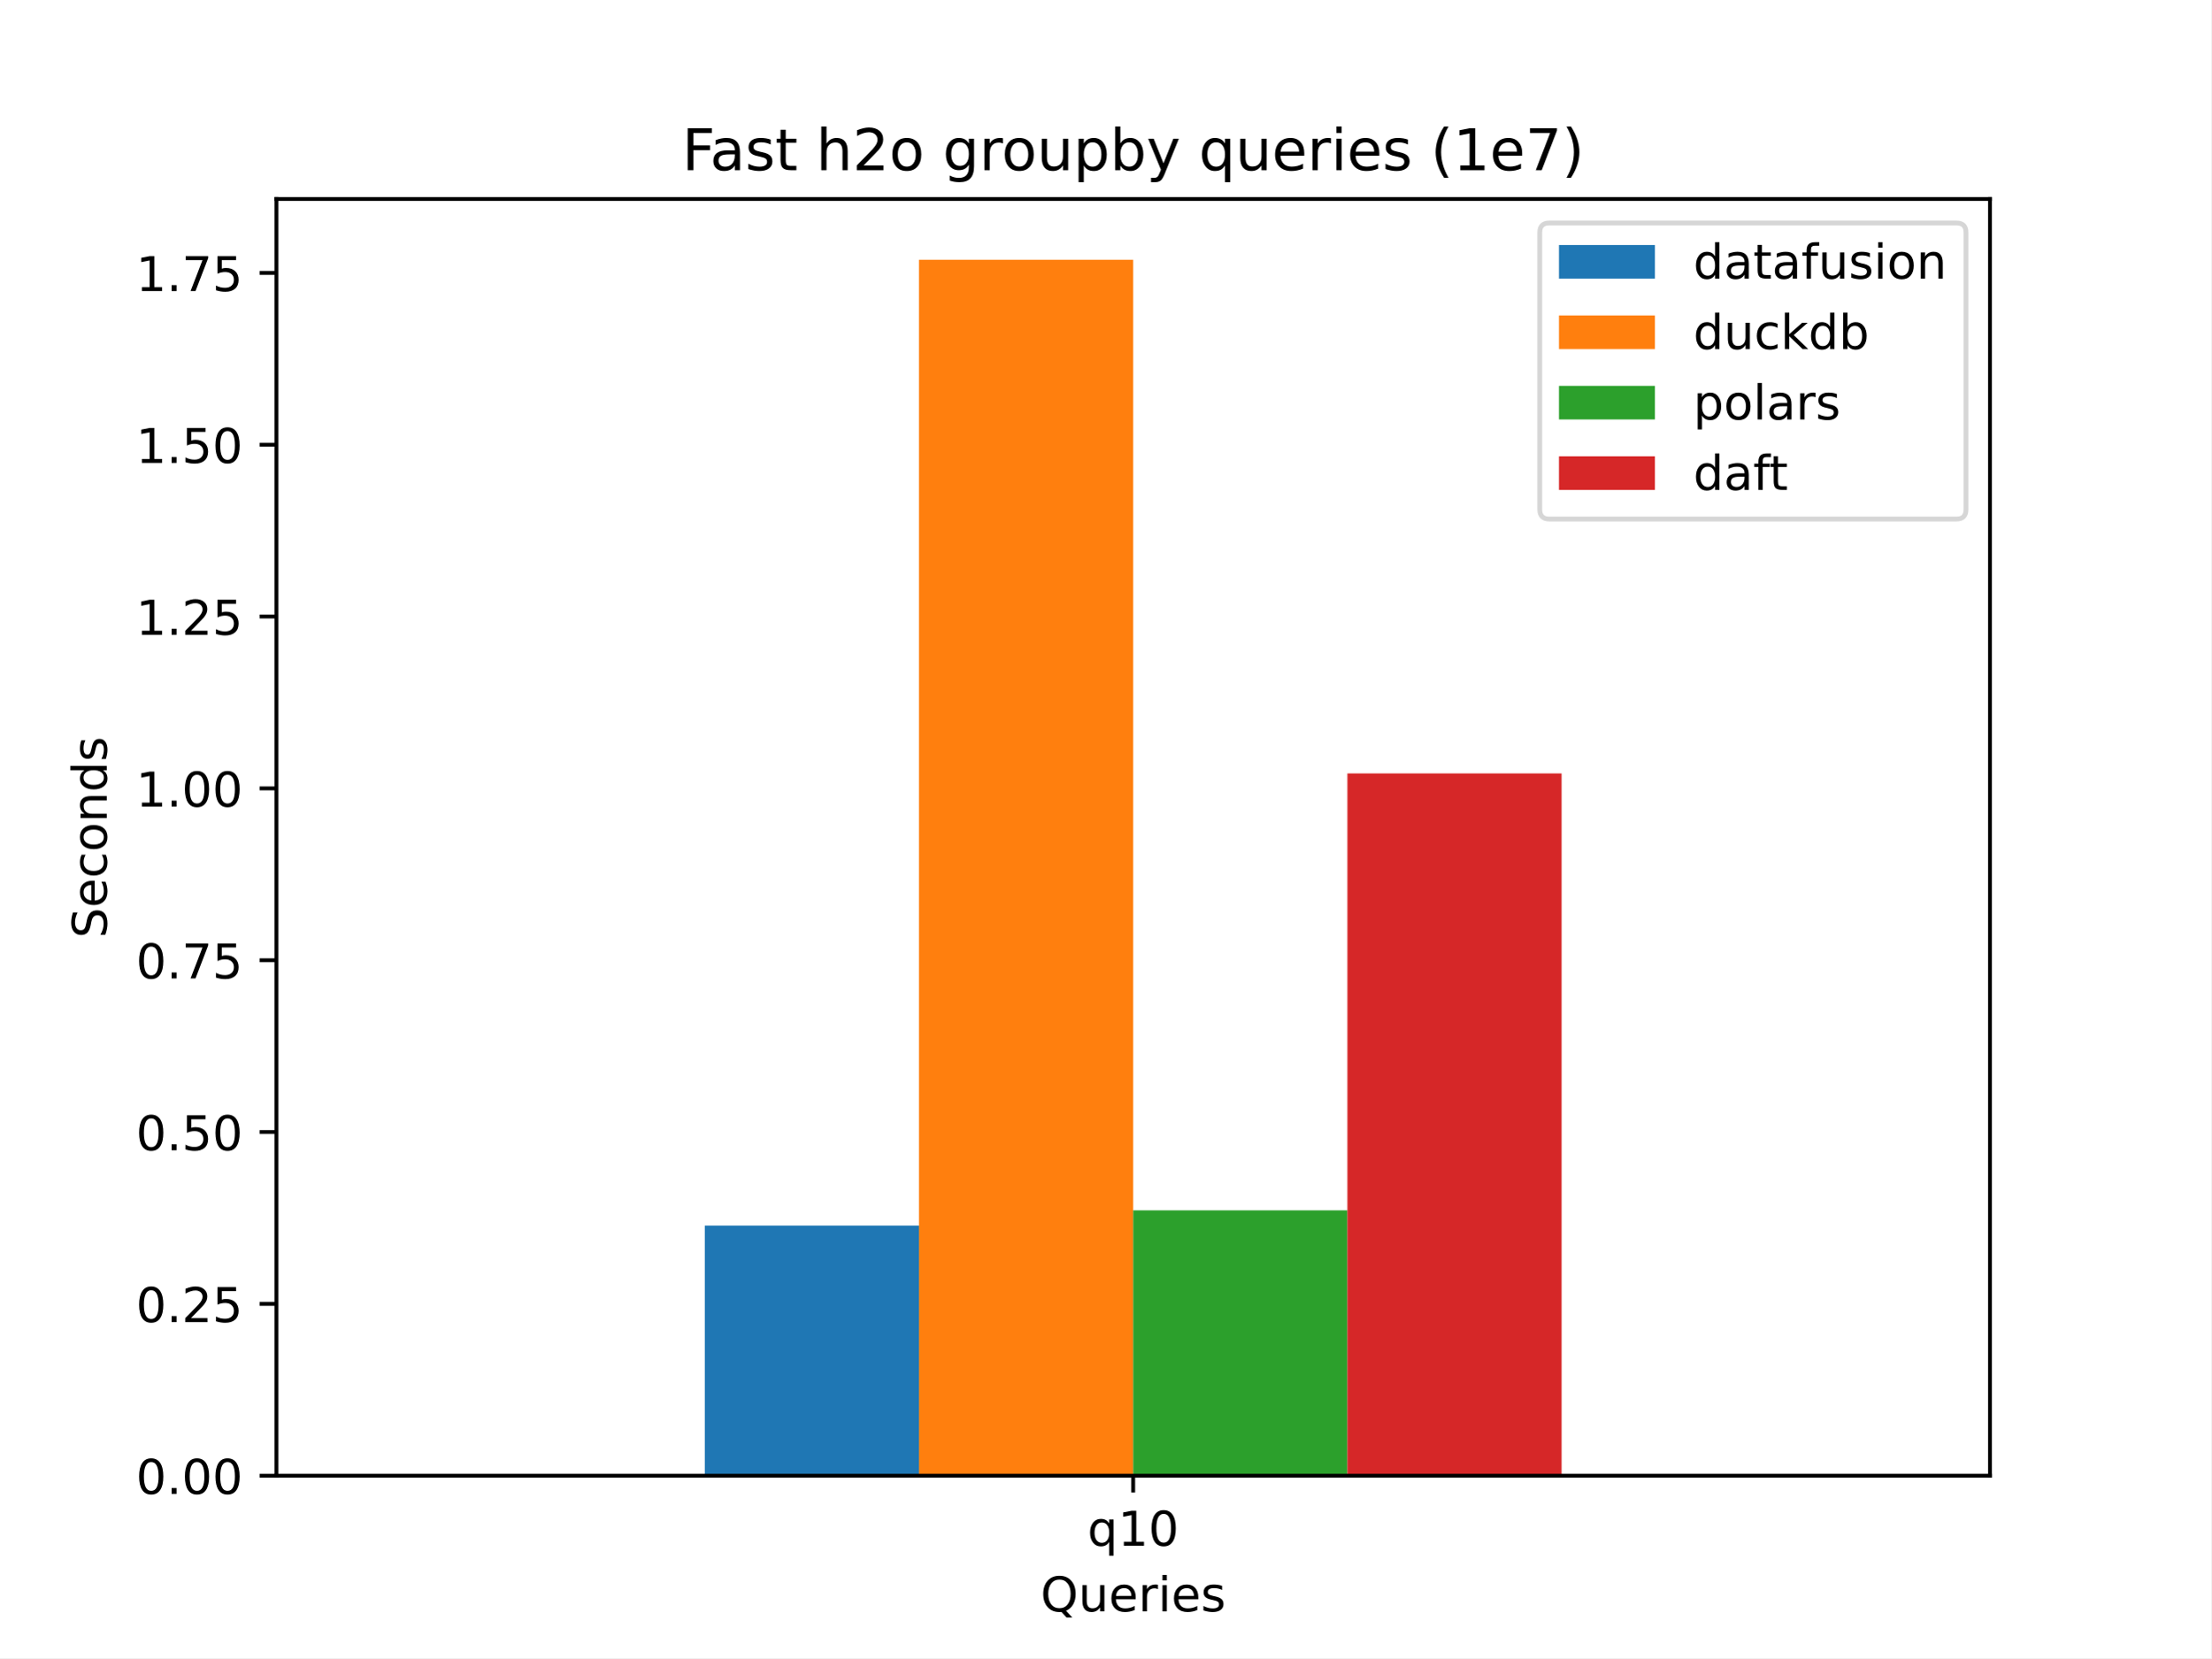
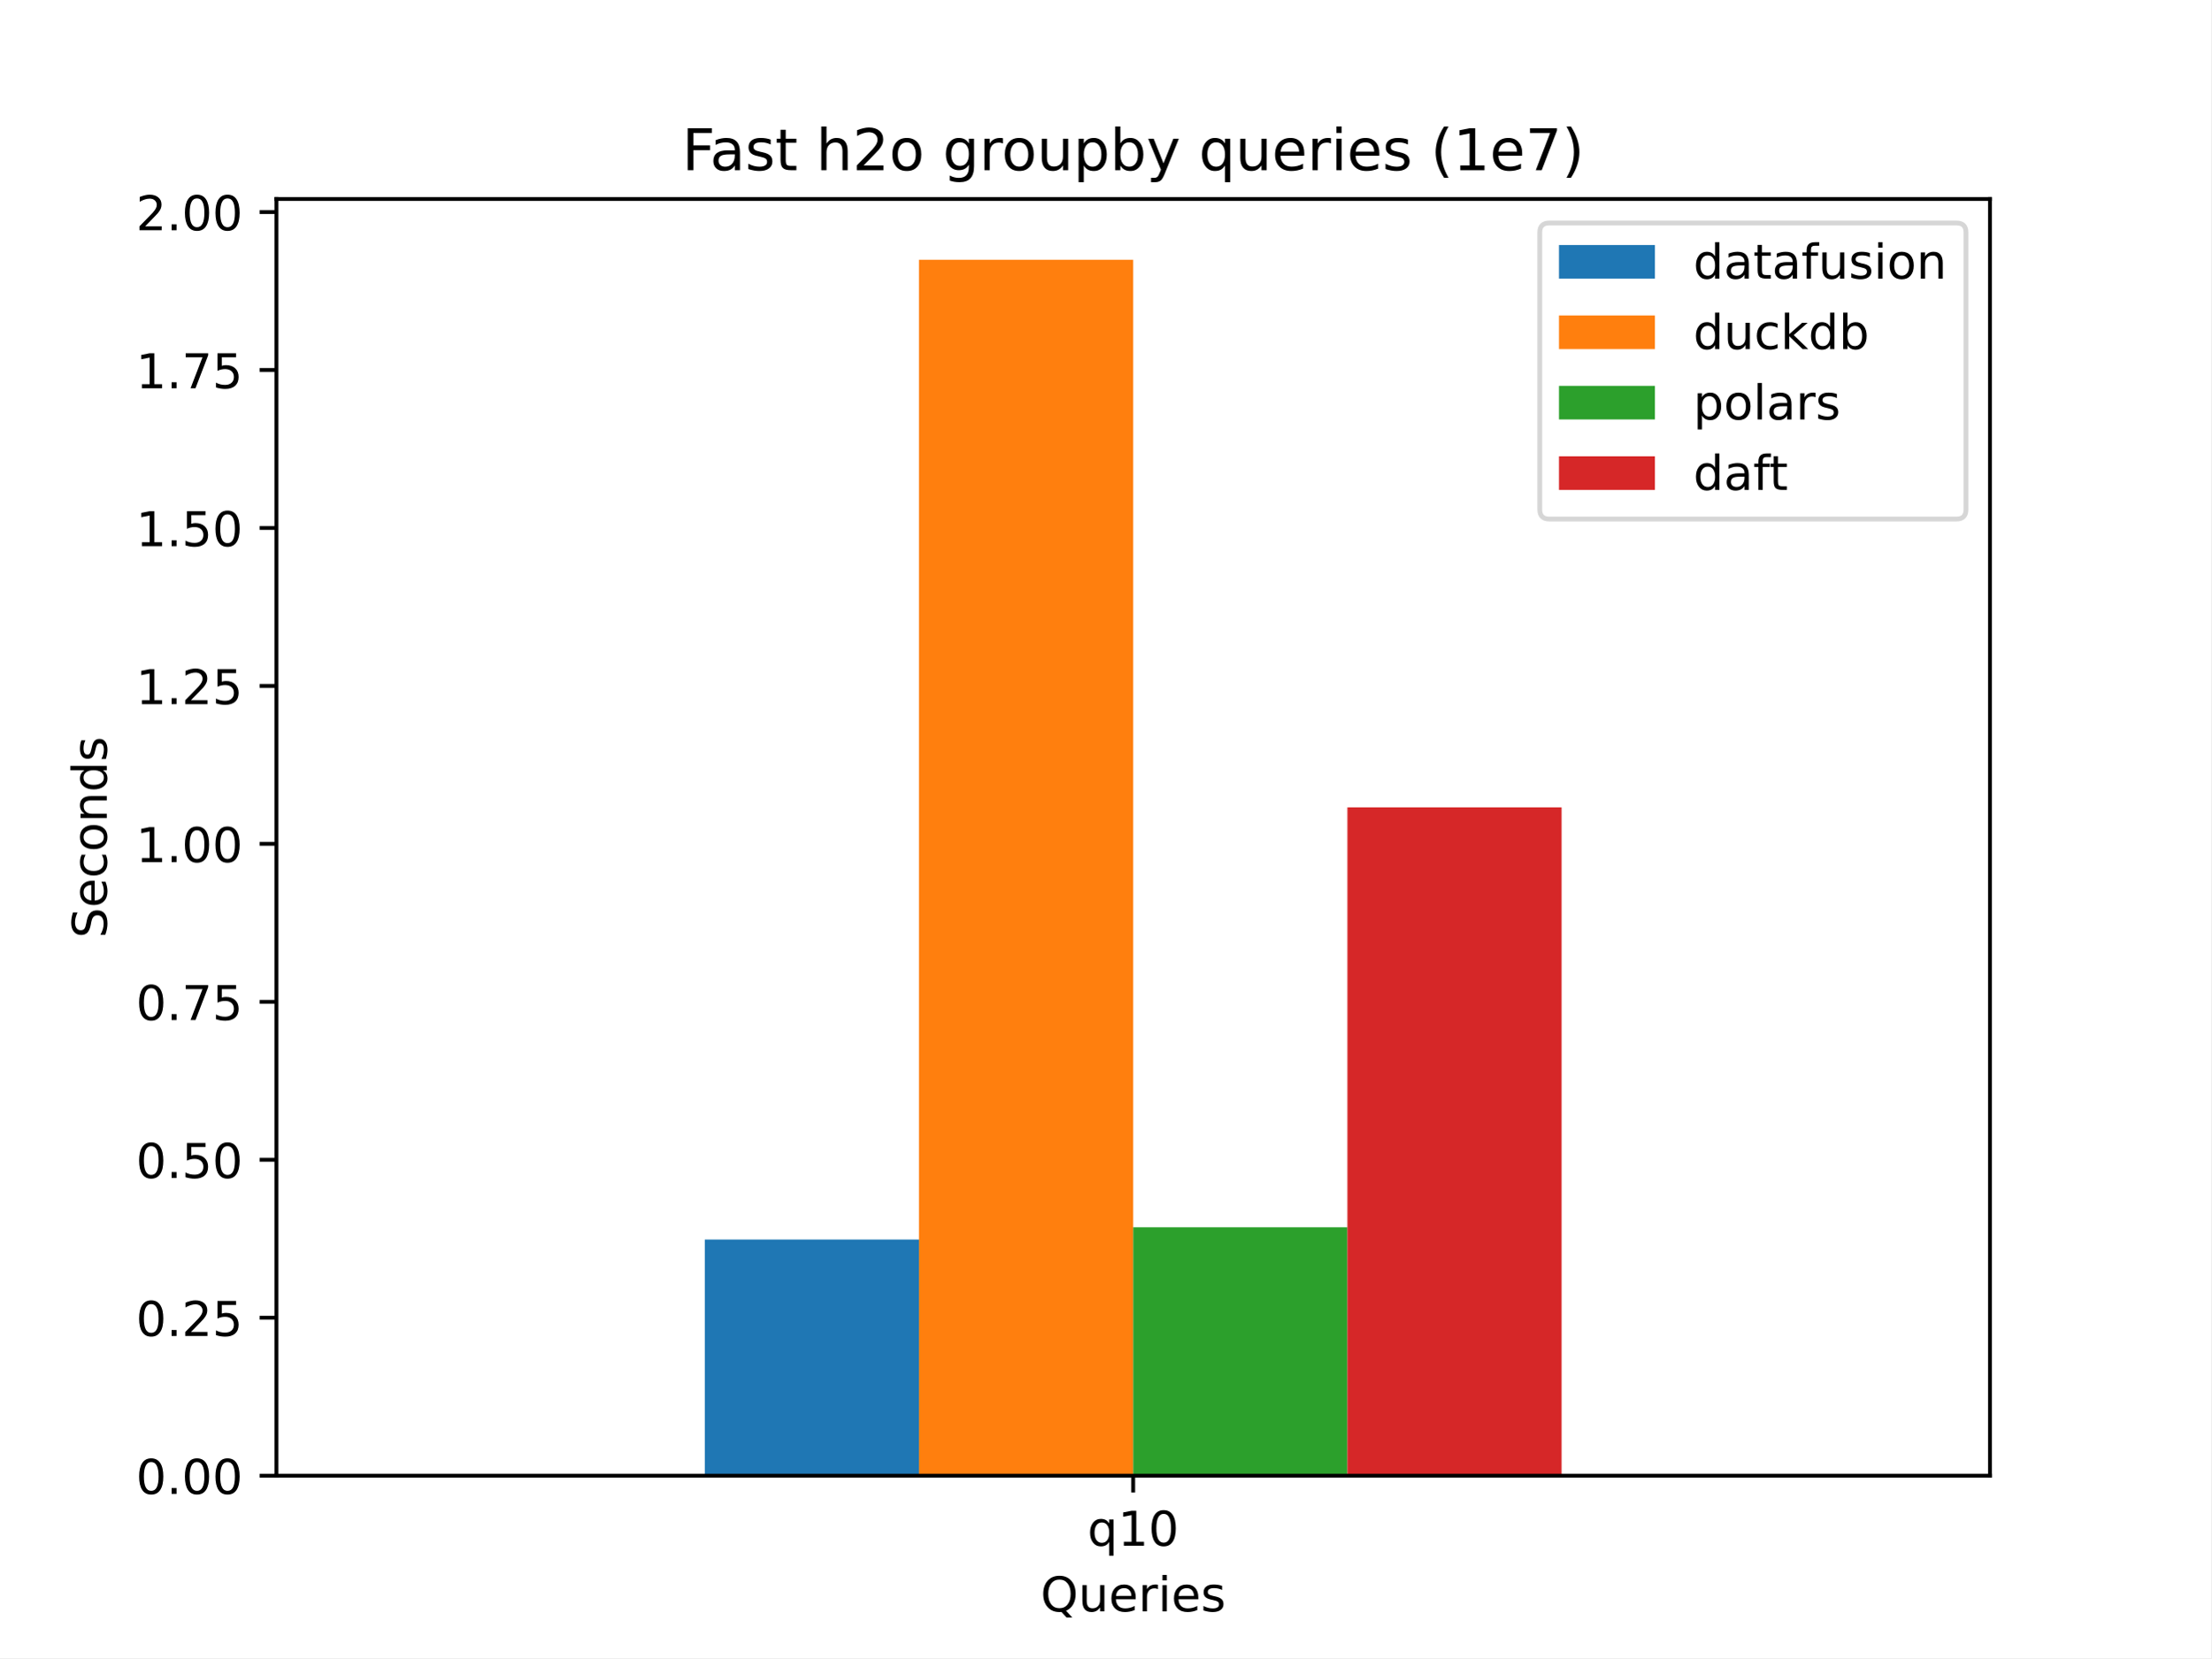
<svg xmlns="http://www.w3.org/2000/svg" xmlns:xlink="http://www.w3.org/1999/xlink" width="460.8pt" height="345.6pt" viewBox="0 0 460.8 345.6" version="1.1">
  <defs>
    <style type="text/css">*{stroke-linejoin: round; stroke-linecap: butt}</style>
  </defs>
  <g id="figure_1">
    <g id="patch_1">
      <path d="M 0 345.6  L 460.8 345.6  L 460.8 0  L 0 0  z " style="fill: #ffffff" />
    </g>
    <g id="axes_1">
      <g id="patch_2">
        <path d="M 57.6 307.584  L 414.72 307.584  L 414.72 41.472  L 57.6 41.472  z " style="fill: #ffffff" />
      </g>
      <g id="patch_3">
-         <path d="M 146.88 307.584  L 191.52 307.584  L 191.52 255.466  L 146.88 255.466  z " clip-path="url(#p7d610d15a2)" style="fill: #1f77b4" />
+         <path d="M 146.88 307.584  L 191.52 307.584  L 191.52 258.359  L 146.88 258.359  z " clip-path="url(#p3b677a9d26)" style="fill: #1f77b4" />
      </g>
      <g id="patch_4">
-         <path d="M 191.52 307.584  L 236.16 307.584  L 236.16 54.144  L 191.52 54.144  z " clip-path="url(#p7d610d15a2)" style="fill: #ff7f0e" />
+         <path d="M 191.52 307.584  L 236.16 307.584  L 236.16 54.144  L 191.52 54.144  z " clip-path="url(#p3b677a9d26)" style="fill: #ff7f0e" />
      </g>
      <g id="patch_5">
-         <path d="M 236.16 307.584  L 280.8 307.584  L 280.8 252.277  L 236.16 252.277  z " clip-path="url(#p7d610d15a2)" style="fill: #2ca02c" />
+         <path d="M 236.16 307.584  L 280.8 307.584  L 280.8 255.803  L 236.16 255.803  z " clip-path="url(#p3b677a9d26)" style="fill: #2ca02c" />
      </g>
      <g id="patch_6">
-         <path d="M 280.8 307.584  L 325.44 307.584  L 325.44 161.212  L 280.8 161.212  z " clip-path="url(#p7d610d15a2)" style="fill: #d62728" />
+         <path d="M 280.8 307.584  L 325.44 307.584  L 325.44 168.29  L 280.8 168.29  z " clip-path="url(#p3b677a9d26)" style="fill: #d62728" />
      </g>
      <g id="matplotlib.axis_1">
        <g id="xtick_1">
          <g id="line2d_1">
            <defs>
-               <path id="m6c29d4536f" d="M 0 0  L 0 3.5  " style="stroke: #000000; stroke-width: 0.8" />
-             </defs>
-             <g>
-               <use xlink:href="#m6c29d4536f" x="236.16" y="307.584" style="stroke: #000000; stroke-width: 0.8" />
+               <path id="m1a47e25a4e" d="M 0 0  L 0 3.5  " style="stroke: #000000; stroke-width: 0.8" />
+             </defs>
+             <g>
+               <use xlink:href="#m1a47e25a4e" x="236.16" y="307.584" style="stroke: #000000; stroke-width: 0.8" />
            </g>
          </g>
          <g id="text_1">
            <g transform="translate(226.6233 322.1824) scale(0.1 -0.1)">
              <defs>
                <path id="DejaVuSans-71" d="M 947 1747  Q 947 1113 1208 752  Q 1469 391 1925 391  Q 2381 391 2643 752  Q 2906 1113 2906 1747  Q 2906 2381 2643 2742  Q 2381 3103 1925 3103  Q 1469 3103 1208 2742  Q 947 2381 947 1747  z M 2906 525  Q 2725 213 2448 61  Q 2172 -91 1784 -91  Q 1150 -91 751 415  Q 353 922 353 1747  Q 353 2572 751 3078  Q 1150 3584 1784 3584  Q 2172 3584 2448 3432  Q 2725 3281 2906 2969  L 2906 3500  L 3481 3500  L 3481 -1331  L 2906 -1331  L 2906 525  z " transform="scale(0.015625)" />
                <path id="DejaVuSans-31" d="M 794 531  L 1825 531  L 1825 4091  L 703 3866  L 703 4441  L 1819 4666  L 2450 4666  L 2450 531  L 3481 531  L 3481 0  L 794 0  L 794 531  z " transform="scale(0.015625)" />
                <path id="DejaVuSans-30" d="M 2034 4250  Q 1547 4250 1301 3770  Q 1056 3291 1056 2328  Q 1056 1369 1301 889  Q 1547 409 2034 409  Q 2525 409 2770 889  Q 3016 1369 3016 2328  Q 3016 3291 2770 3770  Q 2525 4250 2034 4250  z M 2034 4750  Q 2819 4750 3233 4129  Q 3647 3509 3647 2328  Q 3647 1150 3233 529  Q 2819 -91 2034 -91  Q 1250 -91 836 529  Q 422 1150 422 2328  Q 422 3509 836 4129  Q 1250 4750 2034 4750  z " transform="scale(0.015625)" />
              </defs>
              <use xlink:href="#DejaVuSans-71" />
              <use xlink:href="#DejaVuSans-31" transform="translate(63.47656 0)" />
              <use xlink:href="#DejaVuSans-30" transform="translate(127.0996 0)" />
            </g>
          </g>
        </g>
        <g id="text_2">
          <g transform="translate(216.853 335.8606) scale(0.1 -0.1)">
            <defs>
              <path id="DejaVuSans-51" d="M 2522 4238  Q 1834 4238 1429 3725  Q 1025 3213 1025 2328  Q 1025 1447 1429 934  Q 1834 422 2522 422  Q 3209 422 3611 934  Q 4013 1447 4013 2328  Q 4013 3213 3611 3725  Q 3209 4238 2522 4238  z M 3406 84  L 4238 -825  L 3475 -825  L 2784 -78  Q 2681 -84 2626 -87  Q 2572 -91 2522 -91  Q 1538 -91 948 567  Q 359 1225 359 2328  Q 359 3434 948 4092  Q 1538 4750 2522 4750  Q 3503 4750 4090 4092  Q 4678 3434 4678 2328  Q 4678 1516 4351 937  Q 4025 359 3406 84  z " transform="scale(0.015625)" />
              <path id="DejaVuSans-75" d="M 544 1381  L 544 3500  L 1119 3500  L 1119 1403  Q 1119 906 1312 657  Q 1506 409 1894 409  Q 2359 409 2629 706  Q 2900 1003 2900 1516  L 2900 3500  L 3475 3500  L 3475 0  L 2900 0  L 2900 538  Q 2691 219 2414 64  Q 2138 -91 1772 -91  Q 1169 -91 856 284  Q 544 659 544 1381  z M 1991 3584  L 1991 3584  z " transform="scale(0.015625)" />
              <path id="DejaVuSans-65" d="M 3597 1894  L 3597 1613  L 953 1613  Q 991 1019 1311 708  Q 1631 397 2203 397  Q 2534 397 2845 478  Q 3156 559 3463 722  L 3463 178  Q 3153 47 2828 -22  Q 2503 -91 2169 -91  Q 1331 -91 842 396  Q 353 884 353 1716  Q 353 2575 817 3079  Q 1281 3584 2069 3584  Q 2775 3584 3186 3129  Q 3597 2675 3597 1894  z M 3022 2063  Q 3016 2534 2758 2815  Q 2500 3097 2075 3097  Q 1594 3097 1305 2825  Q 1016 2553 972 2059  L 3022 2063  z " transform="scale(0.015625)" />
              <path id="DejaVuSans-72" d="M 2631 2963  Q 2534 3019 2420 3045  Q 2306 3072 2169 3072  Q 1681 3072 1420 2755  Q 1159 2438 1159 1844  L 1159 0  L 581 0  L 581 3500  L 1159 3500  L 1159 2956  Q 1341 3275 1631 3429  Q 1922 3584 2338 3584  Q 2397 3584 2469 3576  Q 2541 3569 2628 3553  L 2631 2963  z " transform="scale(0.015625)" />
              <path id="DejaVuSans-69" d="M 603 3500  L 1178 3500  L 1178 0  L 603 0  L 603 3500  z M 603 4863  L 1178 4863  L 1178 4134  L 603 4134  L 603 4863  z " transform="scale(0.015625)" />
              <path id="DejaVuSans-73" d="M 2834 3397  L 2834 2853  Q 2591 2978 2328 3040  Q 2066 3103 1784 3103  Q 1356 3103 1142 2972  Q 928 2841 928 2578  Q 928 2378 1081 2264  Q 1234 2150 1697 2047  L 1894 2003  Q 2506 1872 2764 1633  Q 3022 1394 3022 966  Q 3022 478 2636 193  Q 2250 -91 1575 -91  Q 1294 -91 989 -36  Q 684 19 347 128  L 347 722  Q 666 556 975 473  Q 1284 391 1588 391  Q 1994 391 2212 530  Q 2431 669 2431 922  Q 2431 1156 2273 1281  Q 2116 1406 1581 1522  L 1381 1569  Q 847 1681 609 1914  Q 372 2147 372 2553  Q 372 3047 722 3315  Q 1072 3584 1716 3584  Q 2034 3584 2315 3537  Q 2597 3491 2834 3397  z " transform="scale(0.015625)" />
            </defs>
            <use xlink:href="#DejaVuSans-51" />
            <use xlink:href="#DejaVuSans-75" transform="translate(78.71094 0)" />
            <use xlink:href="#DejaVuSans-65" transform="translate(142.0898 0)" />
            <use xlink:href="#DejaVuSans-72" transform="translate(203.6133 0)" />
            <use xlink:href="#DejaVuSans-69" transform="translate(244.7266 0)" />
            <use xlink:href="#DejaVuSans-65" transform="translate(272.5098 0)" />
            <use xlink:href="#DejaVuSans-73" transform="translate(334.0332 0)" />
          </g>
        </g>
      </g>
      <g id="matplotlib.axis_2">
        <g id="ytick_1">
          <g id="line2d_2">
            <defs>
-               <path id="m2fd2e376c9" d="M 0 0  L -3.5 0  " style="stroke: #000000; stroke-width: 0.8" />
-             </defs>
-             <g>
-               <use xlink:href="#m2fd2e376c9" x="57.6" y="307.584" style="stroke: #000000; stroke-width: 0.8" />
+               <path id="mc56c3868fe" d="M 0 0  L -3.5 0  " style="stroke: #000000; stroke-width: 0.8" />
+             </defs>
+             <g>
+               <use xlink:href="#mc56c3868fe" x="57.6" y="307.584" style="stroke: #000000; stroke-width: 0.8" />
            </g>
          </g>
          <g id="text_3">
            <g transform="translate(28.33438 311.3832) scale(0.1 -0.1)">
              <defs>
                <path id="DejaVuSans-2e" d="M 684 794  L 1344 794  L 1344 0  L 684 0  L 684 794  z " transform="scale(0.015625)" />
              </defs>
              <use xlink:href="#DejaVuSans-30" />
              <use xlink:href="#DejaVuSans-2e" transform="translate(63.62305 0)" />
              <use xlink:href="#DejaVuSans-30" transform="translate(95.41016 0)" />
              <use xlink:href="#DejaVuSans-30" transform="translate(159.0332 0)" />
            </g>
          </g>
        </g>
        <g id="ytick_2">
          <g id="line2d_3">
            <g>
-               <use xlink:href="#m2fd2e376c9" x="57.6" y="271.768" style="stroke: #000000; stroke-width: 0.8" />
+               <use xlink:href="#mc56c3868fe" x="57.6" y="274.66" style="stroke: #000000; stroke-width: 0.8" />
            </g>
          </g>
          <g id="text_4">
-             <g transform="translate(28.33438 275.5671) scale(0.1 -0.1)">
+             <g transform="translate(28.33438 278.4591) scale(0.1 -0.1)">
              <defs>
                <path id="DejaVuSans-32" d="M 1228 531  L 3431 531  L 3431 0  L 469 0  L 469 531  Q 828 903 1448 1529  Q 2069 2156 2228 2338  Q 2531 2678 2651 2914  Q 2772 3150 2772 3378  Q 2772 3750 2511 3984  Q 2250 4219 1831 4219  Q 1534 4219 1204 4116  Q 875 4013 500 3803  L 500 4441  Q 881 4594 1212 4672  Q 1544 4750 1819 4750  Q 2544 4750 2975 4387  Q 3406 4025 3406 3419  Q 3406 3131 3298 2873  Q 3191 2616 2906 2266  Q 2828 2175 2409 1742  Q 1991 1309 1228 531  z " transform="scale(0.015625)" />
                <path id="DejaVuSans-35" d="M 691 4666  L 3169 4666  L 3169 4134  L 1269 4134  L 1269 2991  Q 1406 3038 1543 3061  Q 1681 3084 1819 3084  Q 2600 3084 3056 2656  Q 3513 2228 3513 1497  Q 3513 744 3044 326  Q 2575 -91 1722 -91  Q 1428 -91 1123 -41  Q 819 9 494 109  L 494 744  Q 775 591 1075 516  Q 1375 441 1709 441  Q 2250 441 2565 725  Q 2881 1009 2881 1497  Q 2881 1984 2565 2268  Q 2250 2553 1709 2553  Q 1456 2553 1204 2497  Q 953 2441 691 2322  L 691 4666  z " transform="scale(0.015625)" />
              </defs>
              <use xlink:href="#DejaVuSans-30" />
              <use xlink:href="#DejaVuSans-2e" transform="translate(63.62305 0)" />
              <use xlink:href="#DejaVuSans-32" transform="translate(95.41016 0)" />
              <use xlink:href="#DejaVuSans-35" transform="translate(159.0332 0)" />
            </g>
          </g>
        </g>
        <g id="ytick_3">
          <g id="line2d_4">
            <g>
-               <use xlink:href="#m2fd2e376c9" x="57.6" y="235.952" style="stroke: #000000; stroke-width: 0.8" />
+               <use xlink:href="#mc56c3868fe" x="57.6" y="241.736" style="stroke: #000000; stroke-width: 0.8" />
            </g>
          </g>
          <g id="text_5">
-             <g transform="translate(28.33438 239.7509) scale(0.1 -0.1)">
+             <g transform="translate(28.33438 245.5349) scale(0.1 -0.1)">
              <use xlink:href="#DejaVuSans-30" />
              <use xlink:href="#DejaVuSans-2e" transform="translate(63.62305 0)" />
              <use xlink:href="#DejaVuSans-35" transform="translate(95.41016 0)" />
              <use xlink:href="#DejaVuSans-30" transform="translate(159.0332 0)" />
            </g>
          </g>
        </g>
        <g id="ytick_4">
          <g id="line2d_5">
            <g>
-               <use xlink:href="#m2fd2e376c9" x="57.6" y="200.136" style="stroke: #000000; stroke-width: 0.8" />
+               <use xlink:href="#mc56c3868fe" x="57.6" y="208.812" style="stroke: #000000; stroke-width: 0.8" />
            </g>
          </g>
          <g id="text_6">
-             <g transform="translate(28.33438 203.9347) scale(0.1 -0.1)">
+             <g transform="translate(28.33438 212.6108) scale(0.1 -0.1)">
              <defs>
                <path id="DejaVuSans-37" d="M 525 4666  L 3525 4666  L 3525 4397  L 1831 0  L 1172 0  L 2766 4134  L 525 4134  L 525 4666  z " transform="scale(0.015625)" />
              </defs>
              <use xlink:href="#DejaVuSans-30" />
              <use xlink:href="#DejaVuSans-2e" transform="translate(63.62305 0)" />
              <use xlink:href="#DejaVuSans-37" transform="translate(95.41016 0)" />
              <use xlink:href="#DejaVuSans-35" transform="translate(159.0332 0)" />
            </g>
          </g>
        </g>
        <g id="ytick_5">
          <g id="line2d_6">
            <g>
-               <use xlink:href="#m2fd2e376c9" x="57.6" y="164.319" style="stroke: #000000; stroke-width: 0.8" />
+               <use xlink:href="#mc56c3868fe" x="57.6" y="175.887" style="stroke: #000000; stroke-width: 0.8" />
            </g>
          </g>
          <g id="text_7">
-             <g transform="translate(28.33438 168.1186) scale(0.1 -0.1)">
+             <g transform="translate(28.33438 179.6866) scale(0.1 -0.1)">
              <use xlink:href="#DejaVuSans-31" />
              <use xlink:href="#DejaVuSans-2e" transform="translate(63.62305 0)" />
              <use xlink:href="#DejaVuSans-30" transform="translate(95.41016 0)" />
              <use xlink:href="#DejaVuSans-30" transform="translate(159.0332 0)" />
            </g>
          </g>
        </g>
        <g id="ytick_6">
          <g id="line2d_7">
            <g>
-               <use xlink:href="#m2fd2e376c9" x="57.6" y="128.503" style="stroke: #000000; stroke-width: 0.8" />
+               <use xlink:href="#mc56c3868fe" x="57.6" y="142.963" style="stroke: #000000; stroke-width: 0.8" />
            </g>
          </g>
          <g id="text_8">
-             <g transform="translate(28.33438 132.3024) scale(0.1 -0.1)">
+             <g transform="translate(28.33438 146.7624) scale(0.1 -0.1)">
              <use xlink:href="#DejaVuSans-31" />
              <use xlink:href="#DejaVuSans-2e" transform="translate(63.62305 0)" />
              <use xlink:href="#DejaVuSans-32" transform="translate(95.41016 0)" />
              <use xlink:href="#DejaVuSans-35" transform="translate(159.0332 0)" />
            </g>
          </g>
        </g>
        <g id="ytick_7">
          <g id="line2d_8">
            <g>
-               <use xlink:href="#m2fd2e376c9" x="57.6" y="92.687" style="stroke: #000000; stroke-width: 0.8" />
+               <use xlink:href="#mc56c3868fe" x="57.6" y="110.039" style="stroke: #000000; stroke-width: 0.8" />
            </g>
          </g>
          <g id="text_9">
-             <g transform="translate(28.33438 96.48626) scale(0.1 -0.1)">
+             <g transform="translate(28.33438 113.8383) scale(0.1 -0.1)">
              <use xlink:href="#DejaVuSans-31" />
              <use xlink:href="#DejaVuSans-2e" transform="translate(63.62305 0)" />
              <use xlink:href="#DejaVuSans-35" transform="translate(95.41016 0)" />
              <use xlink:href="#DejaVuSans-30" transform="translate(159.0332 0)" />
            </g>
          </g>
        </g>
        <g id="ytick_8">
          <g id="line2d_9">
            <g>
-               <use xlink:href="#m2fd2e376c9" x="57.6" y="56.871" style="stroke: #000000; stroke-width: 0.8" />
+               <use xlink:href="#mc56c3868fe" x="57.6" y="77.115" style="stroke: #000000; stroke-width: 0.8" />
            </g>
          </g>
          <g id="text_10">
-             <g transform="translate(28.33438 60.6701) scale(0.1 -0.1)">
+             <g transform="translate(28.33438 80.91414) scale(0.1 -0.1)">
              <use xlink:href="#DejaVuSans-31" />
              <use xlink:href="#DejaVuSans-2e" transform="translate(63.62305 0)" />
              <use xlink:href="#DejaVuSans-37" transform="translate(95.41016 0)" />
              <use xlink:href="#DejaVuSans-35" transform="translate(159.0332 0)" />
            </g>
          </g>
        </g>
-         <g id="text_11">
+         <g id="ytick_9">
+           <g id="line2d_10">
+             <g>
+               <use xlink:href="#mc56c3868fe" x="57.6" y="44.191" style="stroke: #000000; stroke-width: 0.8" />
+             </g>
+           </g>
+           <g id="text_11">
+             <g transform="translate(28.33438 47.98998) scale(0.1 -0.1)">
+               <use xlink:href="#DejaVuSans-32" />
+               <use xlink:href="#DejaVuSans-2e" transform="translate(63.62305 0)" />
+               <use xlink:href="#DejaVuSans-30" transform="translate(95.41016 0)" />
+               <use xlink:href="#DejaVuSans-30" transform="translate(159.0332 0)" />
+             </g>
+           </g>
+         </g>
+         <g id="text_12">
          <g transform="translate(22.25469 195.535) rotate(-90) scale(0.1 -0.1)">
            <defs>
              <path id="DejaVuSans-53" d="M 3425 4513  L 3425 3897  Q 3066 4069 2747 4153  Q 2428 4238 2131 4238  Q 1616 4238 1336 4038  Q 1056 3838 1056 3469  Q 1056 3159 1242 3001  Q 1428 2844 1947 2747  L 2328 2669  Q 3034 2534 3370 2195  Q 3706 1856 3706 1288  Q 3706 609 3251 259  Q 2797 -91 1919 -91  Q 1588 -91 1214 -16  Q 841 59 441 206  L 441 856  Q 825 641 1194 531  Q 1563 422 1919 422  Q 2459 422 2753 634  Q 3047 847 3047 1241  Q 3047 1584 2836 1778  Q 2625 1972 2144 2069  L 1759 2144  Q 1053 2284 737 2584  Q 422 2884 422 3419  Q 422 4038 858 4394  Q 1294 4750 2059 4750  Q 2388 4750 2728 4690  Q 3069 4631 3425 4513  z " transform="scale(0.015625)" />
              <path id="DejaVuSans-63" d="M 3122 3366  L 3122 2828  Q 2878 2963 2633 3030  Q 2388 3097 2138 3097  Q 1578 3097 1268 2742  Q 959 2388 959 1747  Q 959 1106 1268 751  Q 1578 397 2138 397  Q 2388 397 2633 464  Q 2878 531 3122 666  L 3122 134  Q 2881 22 2623 -34  Q 2366 -91 2075 -91  Q 1284 -91 818 406  Q 353 903 353 1747  Q 353 2603 823 3093  Q 1294 3584 2113 3584  Q 2378 3584 2631 3529  Q 2884 3475 3122 3366  z " transform="scale(0.015625)" />
              <path id="DejaVuSans-6f" d="M 1959 3097  Q 1497 3097 1228 2736  Q 959 2375 959 1747  Q 959 1119 1226 758  Q 1494 397 1959 397  Q 2419 397 2687 759  Q 2956 1122 2956 1747  Q 2956 2369 2687 2733  Q 2419 3097 1959 3097  z M 1959 3584  Q 2709 3584 3137 3096  Q 3566 2609 3566 1747  Q 3566 888 3137 398  Q 2709 -91 1959 -91  Q 1206 -91 779 398  Q 353 888 353 1747  Q 353 2609 779 3096  Q 1206 3584 1959 3584  z " transform="scale(0.015625)" />
              <path id="DejaVuSans-6e" d="M 3513 2113  L 3513 0  L 2938 0  L 2938 2094  Q 2938 2591 2744 2837  Q 2550 3084 2163 3084  Q 1697 3084 1428 2787  Q 1159 2491 1159 1978  L 1159 0  L 581 0  L 581 3500  L 1159 3500  L 1159 2956  Q 1366 3272 1645 3428  Q 1925 3584 2291 3584  Q 2894 3584 3203 3211  Q 3513 2838 3513 2113  z " transform="scale(0.015625)" />
              <path id="DejaVuSans-64" d="M 2906 2969  L 2906 4863  L 3481 4863  L 3481 0  L 2906 0  L 2906 525  Q 2725 213 2448 61  Q 2172 -91 1784 -91  Q 1150 -91 751 415  Q 353 922 353 1747  Q 353 2572 751 3078  Q 1150 3584 1784 3584  Q 2172 3584 2448 3432  Q 2725 3281 2906 2969  z M 947 1747  Q 947 1113 1208 752  Q 1469 391 1925 391  Q 2381 391 2643 752  Q 2906 1113 2906 1747  Q 2906 2381 2643 2742  Q 2381 3103 1925 3103  Q 1469 3103 1208 2742  Q 947 2381 947 1747  z " transform="scale(0.015625)" />
            </defs>
            <use xlink:href="#DejaVuSans-53" />
            <use xlink:href="#DejaVuSans-65" transform="translate(63.47656 0)" />
            <use xlink:href="#DejaVuSans-63" transform="translate(125 0)" />
            <use xlink:href="#DejaVuSans-6f" transform="translate(179.9805 0)" />
            <use xlink:href="#DejaVuSans-6e" transform="translate(241.1621 0)" />
            <use xlink:href="#DejaVuSans-64" transform="translate(304.541 0)" />
            <use xlink:href="#DejaVuSans-73" transform="translate(368.0176 0)" />
          </g>
        </g>
      </g>
      <g id="patch_7">
        <path d="M 57.6 307.584  L 57.6 41.472  " style="fill: none; stroke: #000000; stroke-width: 0.8; stroke-linejoin: miter; stroke-linecap: square" />
      </g>
      <g id="patch_8">
        <path d="M 414.72 307.584  L 414.72 41.472  " style="fill: none; stroke: #000000; stroke-width: 0.8; stroke-linejoin: miter; stroke-linecap: square" />
      </g>
      <g id="patch_9">
        <path d="M 57.6 307.584  L 414.72 307.584  " style="fill: none; stroke: #000000; stroke-width: 0.8; stroke-linejoin: miter; stroke-linecap: square" />
      </g>
      <g id="patch_10">
        <path d="M 57.6 41.472  L 414.72 41.472  " style="fill: none; stroke: #000000; stroke-width: 0.8; stroke-linejoin: miter; stroke-linecap: square" />
      </g>
-       <g id="text_12">
+       <g id="text_13">
        <g transform="translate(142.1362 35.472) scale(0.12 -0.12)">
          <defs>
            <path id="DejaVuSans-46" d="M 628 4666  L 3309 4666  L 3309 4134  L 1259 4134  L 1259 2759  L 3109 2759  L 3109 2228  L 1259 2228  L 1259 0  L 628 0  L 628 4666  z " transform="scale(0.015625)" />
            <path id="DejaVuSans-61" d="M 2194 1759  Q 1497 1759 1228 1600  Q 959 1441 959 1056  Q 959 750 1161 570  Q 1363 391 1709 391  Q 2188 391 2477 730  Q 2766 1069 2766 1631  L 2766 1759  L 2194 1759  z M 3341 1997  L 3341 0  L 2766 0  L 2766 531  Q 2569 213 2275 61  Q 1981 -91 1556 -91  Q 1019 -91 701 211  Q 384 513 384 1019  Q 384 1609 779 1909  Q 1175 2209 1959 2209  L 2766 2209  L 2766 2266  Q 2766 2663 2505 2880  Q 2244 3097 1772 3097  Q 1472 3097 1187 3025  Q 903 2953 641 2809  L 641 3341  Q 956 3463 1253 3523  Q 1550 3584 1831 3584  Q 2591 3584 2966 3190  Q 3341 2797 3341 1997  z " transform="scale(0.015625)" />
            <path id="DejaVuSans-74" d="M 1172 4494  L 1172 3500  L 2356 3500  L 2356 3053  L 1172 3053  L 1172 1153  Q 1172 725 1289 603  Q 1406 481 1766 481  L 2356 481  L 2356 0  L 1766 0  Q 1100 0 847 248  Q 594 497 594 1153  L 594 3053  L 172 3053  L 172 3500  L 594 3500  L 594 4494  L 1172 4494  z " transform="scale(0.015625)" />
            <path id="DejaVuSans-20" transform="scale(0.015625)" />
            <path id="DejaVuSans-68" d="M 3513 2113  L 3513 0  L 2938 0  L 2938 2094  Q 2938 2591 2744 2837  Q 2550 3084 2163 3084  Q 1697 3084 1428 2787  Q 1159 2491 1159 1978  L 1159 0  L 581 0  L 581 4863  L 1159 4863  L 1159 2956  Q 1366 3272 1645 3428  Q 1925 3584 2291 3584  Q 2894 3584 3203 3211  Q 3513 2838 3513 2113  z " transform="scale(0.015625)" />
            <path id="DejaVuSans-67" d="M 2906 1791  Q 2906 2416 2648 2759  Q 2391 3103 1925 3103  Q 1463 3103 1205 2759  Q 947 2416 947 1791  Q 947 1169 1205 825  Q 1463 481 1925 481  Q 2391 481 2648 825  Q 2906 1169 2906 1791  z M 3481 434  Q 3481 -459 3084 -895  Q 2688 -1331 1869 -1331  Q 1566 -1331 1297 -1286  Q 1028 -1241 775 -1147  L 775 -588  Q 1028 -725 1275 -790  Q 1522 -856 1778 -856  Q 2344 -856 2625 -561  Q 2906 -266 2906 331  L 2906 616  Q 2728 306 2450 153  Q 2172 0 1784 0  Q 1141 0 747 490  Q 353 981 353 1791  Q 353 2603 747 3093  Q 1141 3584 1784 3584  Q 2172 3584 2450 3431  Q 2728 3278 2906 2969  L 2906 3500  L 3481 3500  L 3481 434  z " transform="scale(0.015625)" />
            <path id="DejaVuSans-70" d="M 1159 525  L 1159 -1331  L 581 -1331  L 581 3500  L 1159 3500  L 1159 2969  Q 1341 3281 1617 3432  Q 1894 3584 2278 3584  Q 2916 3584 3314 3078  Q 3713 2572 3713 1747  Q 3713 922 3314 415  Q 2916 -91 2278 -91  Q 1894 -91 1617 61  Q 1341 213 1159 525  z M 3116 1747  Q 3116 2381 2855 2742  Q 2594 3103 2138 3103  Q 1681 3103 1420 2742  Q 1159 2381 1159 1747  Q 1159 1113 1420 752  Q 1681 391 2138 391  Q 2594 391 2855 752  Q 3116 1113 3116 1747  z " transform="scale(0.015625)" />
            <path id="DejaVuSans-62" d="M 3116 1747  Q 3116 2381 2855 2742  Q 2594 3103 2138 3103  Q 1681 3103 1420 2742  Q 1159 2381 1159 1747  Q 1159 1113 1420 752  Q 1681 391 2138 391  Q 2594 391 2855 752  Q 3116 1113 3116 1747  z M 1159 2969  Q 1341 3281 1617 3432  Q 1894 3584 2278 3584  Q 2916 3584 3314 3078  Q 3713 2572 3713 1747  Q 3713 922 3314 415  Q 2916 -91 2278 -91  Q 1894 -91 1617 61  Q 1341 213 1159 525  L 1159 0  L 581 0  L 581 4863  L 1159 4863  L 1159 2969  z " transform="scale(0.015625)" />
            <path id="DejaVuSans-79" d="M 2059 -325  Q 1816 -950 1584 -1140  Q 1353 -1331 966 -1331  L 506 -1331  L 506 -850  L 844 -850  Q 1081 -850 1212 -737  Q 1344 -625 1503 -206  L 1606 56  L 191 3500  L 800 3500  L 1894 763  L 2988 3500  L 3597 3500  L 2059 -325  z " transform="scale(0.015625)" />
            <path id="DejaVuSans-28" d="M 1984 4856  Q 1566 4138 1362 3434  Q 1159 2731 1159 2009  Q 1159 1288 1364 580  Q 1569 -128 1984 -844  L 1484 -844  Q 1016 -109 783 600  Q 550 1309 550 2009  Q 550 2706 781 3412  Q 1013 4119 1484 4856  L 1984 4856  z " transform="scale(0.015625)" />
            <path id="DejaVuSans-29" d="M 513 4856  L 1013 4856  Q 1481 4119 1714 3412  Q 1947 2706 1947 2009  Q 1947 1309 1714 600  Q 1481 -109 1013 -844  L 513 -844  Q 928 -128 1133 580  Q 1338 1288 1338 2009  Q 1338 2731 1133 3434  Q 928 4138 513 4856  z " transform="scale(0.015625)" />
          </defs>
          <use xlink:href="#DejaVuSans-46" />
          <use xlink:href="#DejaVuSans-61" transform="translate(48.39453 0)" />
          <use xlink:href="#DejaVuSans-73" transform="translate(109.6738 0)" />
          <use xlink:href="#DejaVuSans-74" transform="translate(161.7734 0)" />
          <use xlink:href="#DejaVuSans-20" transform="translate(200.9824 0)" />
          <use xlink:href="#DejaVuSans-68" transform="translate(232.7695 0)" />
          <use xlink:href="#DejaVuSans-32" transform="translate(296.1484 0)" />
          <use xlink:href="#DejaVuSans-6f" transform="translate(359.7715 0)" />
          <use xlink:href="#DejaVuSans-20" transform="translate(420.9531 0)" />
          <use xlink:href="#DejaVuSans-67" transform="translate(452.7402 0)" />
          <use xlink:href="#DejaVuSans-72" transform="translate(516.2168 0)" />
          <use xlink:href="#DejaVuSans-6f" transform="translate(555.0801 0)" />
          <use xlink:href="#DejaVuSans-75" transform="translate(616.2617 0)" />
          <use xlink:href="#DejaVuSans-70" transform="translate(679.6406 0)" />
          <use xlink:href="#DejaVuSans-62" transform="translate(743.1172 0)" />
          <use xlink:href="#DejaVuSans-79" transform="translate(806.5938 0)" />
          <use xlink:href="#DejaVuSans-20" transform="translate(865.7734 0)" />
          <use xlink:href="#DejaVuSans-71" transform="translate(897.5605 0)" />
          <use xlink:href="#DejaVuSans-75" transform="translate(961.0371 0)" />
          <use xlink:href="#DejaVuSans-65" transform="translate(1024.416 0)" />
          <use xlink:href="#DejaVuSans-72" transform="translate(1085.939 0)" />
          <use xlink:href="#DejaVuSans-69" transform="translate(1127.053 0)" />
          <use xlink:href="#DejaVuSans-65" transform="translate(1154.836 0)" />
          <use xlink:href="#DejaVuSans-73" transform="translate(1216.359 0)" />
          <use xlink:href="#DejaVuSans-20" transform="translate(1268.459 0)" />
          <use xlink:href="#DejaVuSans-28" transform="translate(1300.246 0)" />
          <use xlink:href="#DejaVuSans-31" transform="translate(1339.26 0)" />
          <use xlink:href="#DejaVuSans-65" transform="translate(1402.883 0)" />
          <use xlink:href="#DejaVuSans-37" transform="translate(1464.406 0)" />
          <use xlink:href="#DejaVuSans-29" transform="translate(1528.029 0)" />
        </g>
      </g>
      <g id="legend_1">
        <g id="patch_11">
          <path d="M 322.893 108.184  L 407.72 108.184  Q 409.72 108.184 409.72 106.184  L 409.72 48.472  Q 409.72 46.472 407.72 46.472  L 322.893 46.472  Q 320.893 46.472 320.893 48.472  L 320.893 106.184  Q 320.893 108.184 322.893 108.184  z " style="fill: #ffffff; opacity: 0.8; stroke: #cccccc; stroke-linejoin: miter" />
        </g>
        <g id="patch_12">
          <path d="M 324.893 58.07  L 344.893 58.07  L 344.893 51.07  L 324.893 51.07  z " style="fill: #1f77b4" />
        </g>
-         <g id="text_13">
+         <g id="text_14">
          <g transform="translate(352.8934 58.07044) scale(0.1 -0.1)">
            <defs>
              <path id="DejaVuSans-66" d="M 2375 4863  L 2375 4384  L 1825 4384  Q 1516 4384 1395 4259  Q 1275 4134 1275 3809  L 1275 3500  L 2222 3500  L 2222 3053  L 1275 3053  L 1275 0  L 697 0  L 697 3053  L 147 3053  L 147 3500  L 697 3500  L 697 3744  Q 697 4328 969 4595  Q 1241 4863 1831 4863  L 2375 4863  z " transform="scale(0.015625)" />
            </defs>
            <use xlink:href="#DejaVuSans-64" />
            <use xlink:href="#DejaVuSans-61" transform="translate(63.47656 0)" />
            <use xlink:href="#DejaVuSans-74" transform="translate(124.7559 0)" />
            <use xlink:href="#DejaVuSans-61" transform="translate(163.9648 0)" />
            <use xlink:href="#DejaVuSans-66" transform="translate(225.2441 0)" />
            <use xlink:href="#DejaVuSans-75" transform="translate(260.4492 0)" />
            <use xlink:href="#DejaVuSans-73" transform="translate(323.8281 0)" />
            <use xlink:href="#DejaVuSans-69" transform="translate(375.9277 0)" />
            <use xlink:href="#DejaVuSans-6f" transform="translate(403.7109 0)" />
            <use xlink:href="#DejaVuSans-6e" transform="translate(464.8926 0)" />
          </g>
        </g>
        <g id="patch_13">
          <path d="M 324.893 72.749  L 344.893 72.749  L 344.893 65.749  L 324.893 65.749  z " style="fill: #ff7f0e" />
        </g>
-         <g id="text_14">
+         <g id="text_15">
          <g transform="translate(352.8934 72.74856) scale(0.1 -0.1)">
            <defs>
              <path id="DejaVuSans-6b" d="M 581 4863  L 1159 4863  L 1159 1991  L 2875 3500  L 3609 3500  L 1753 1863  L 3688 0  L 2938 0  L 1159 1709  L 1159 0  L 581 0  L 581 4863  z " transform="scale(0.015625)" />
            </defs>
            <use xlink:href="#DejaVuSans-64" />
            <use xlink:href="#DejaVuSans-75" transform="translate(63.47656 0)" />
            <use xlink:href="#DejaVuSans-63" transform="translate(126.8555 0)" />
            <use xlink:href="#DejaVuSans-6b" transform="translate(181.8359 0)" />
            <use xlink:href="#DejaVuSans-64" transform="translate(239.7461 0)" />
            <use xlink:href="#DejaVuSans-62" transform="translate(303.2227 0)" />
          </g>
        </g>
        <g id="patch_14">
          <path d="M 324.893 87.427  L 344.893 87.427  L 344.893 80.427  L 324.893 80.427  z " style="fill: #2ca02c" />
        </g>
-         <g id="text_15">
+         <g id="text_16">
          <g transform="translate(352.8934 87.42669) scale(0.1 -0.1)">
            <defs>
              <path id="DejaVuSans-6c" d="M 603 4863  L 1178 4863  L 1178 0  L 603 0  L 603 4863  z " transform="scale(0.015625)" />
            </defs>
            <use xlink:href="#DejaVuSans-70" />
            <use xlink:href="#DejaVuSans-6f" transform="translate(63.47656 0)" />
            <use xlink:href="#DejaVuSans-6c" transform="translate(124.6582 0)" />
            <use xlink:href="#DejaVuSans-61" transform="translate(152.4414 0)" />
            <use xlink:href="#DejaVuSans-72" transform="translate(213.7207 0)" />
            <use xlink:href="#DejaVuSans-73" transform="translate(254.834 0)" />
          </g>
        </g>
        <g id="patch_15">
          <path d="M 324.893 102.105  L 344.893 102.105  L 344.893 95.105  L 324.893 95.105  z " style="fill: #d62728" />
        </g>
-         <g id="text_16">
+         <g id="text_17">
          <g transform="translate(352.8934 102.1048) scale(0.1 -0.1)">
            <use xlink:href="#DejaVuSans-64" />
            <use xlink:href="#DejaVuSans-61" transform="translate(63.47656 0)" />
            <use xlink:href="#DejaVuSans-66" transform="translate(124.7559 0)" />
            <use xlink:href="#DejaVuSans-74" transform="translate(158.2109 0)" />
          </g>
        </g>
      </g>
    </g>
  </g>
  <defs>
-     <clipPath id="p7d610d15a2">
+     <clipPath id="p3b677a9d26">
      <rect x="57.6" y="41.472" width="357.12" height="266.112" />
    </clipPath>
  </defs>
</svg>
